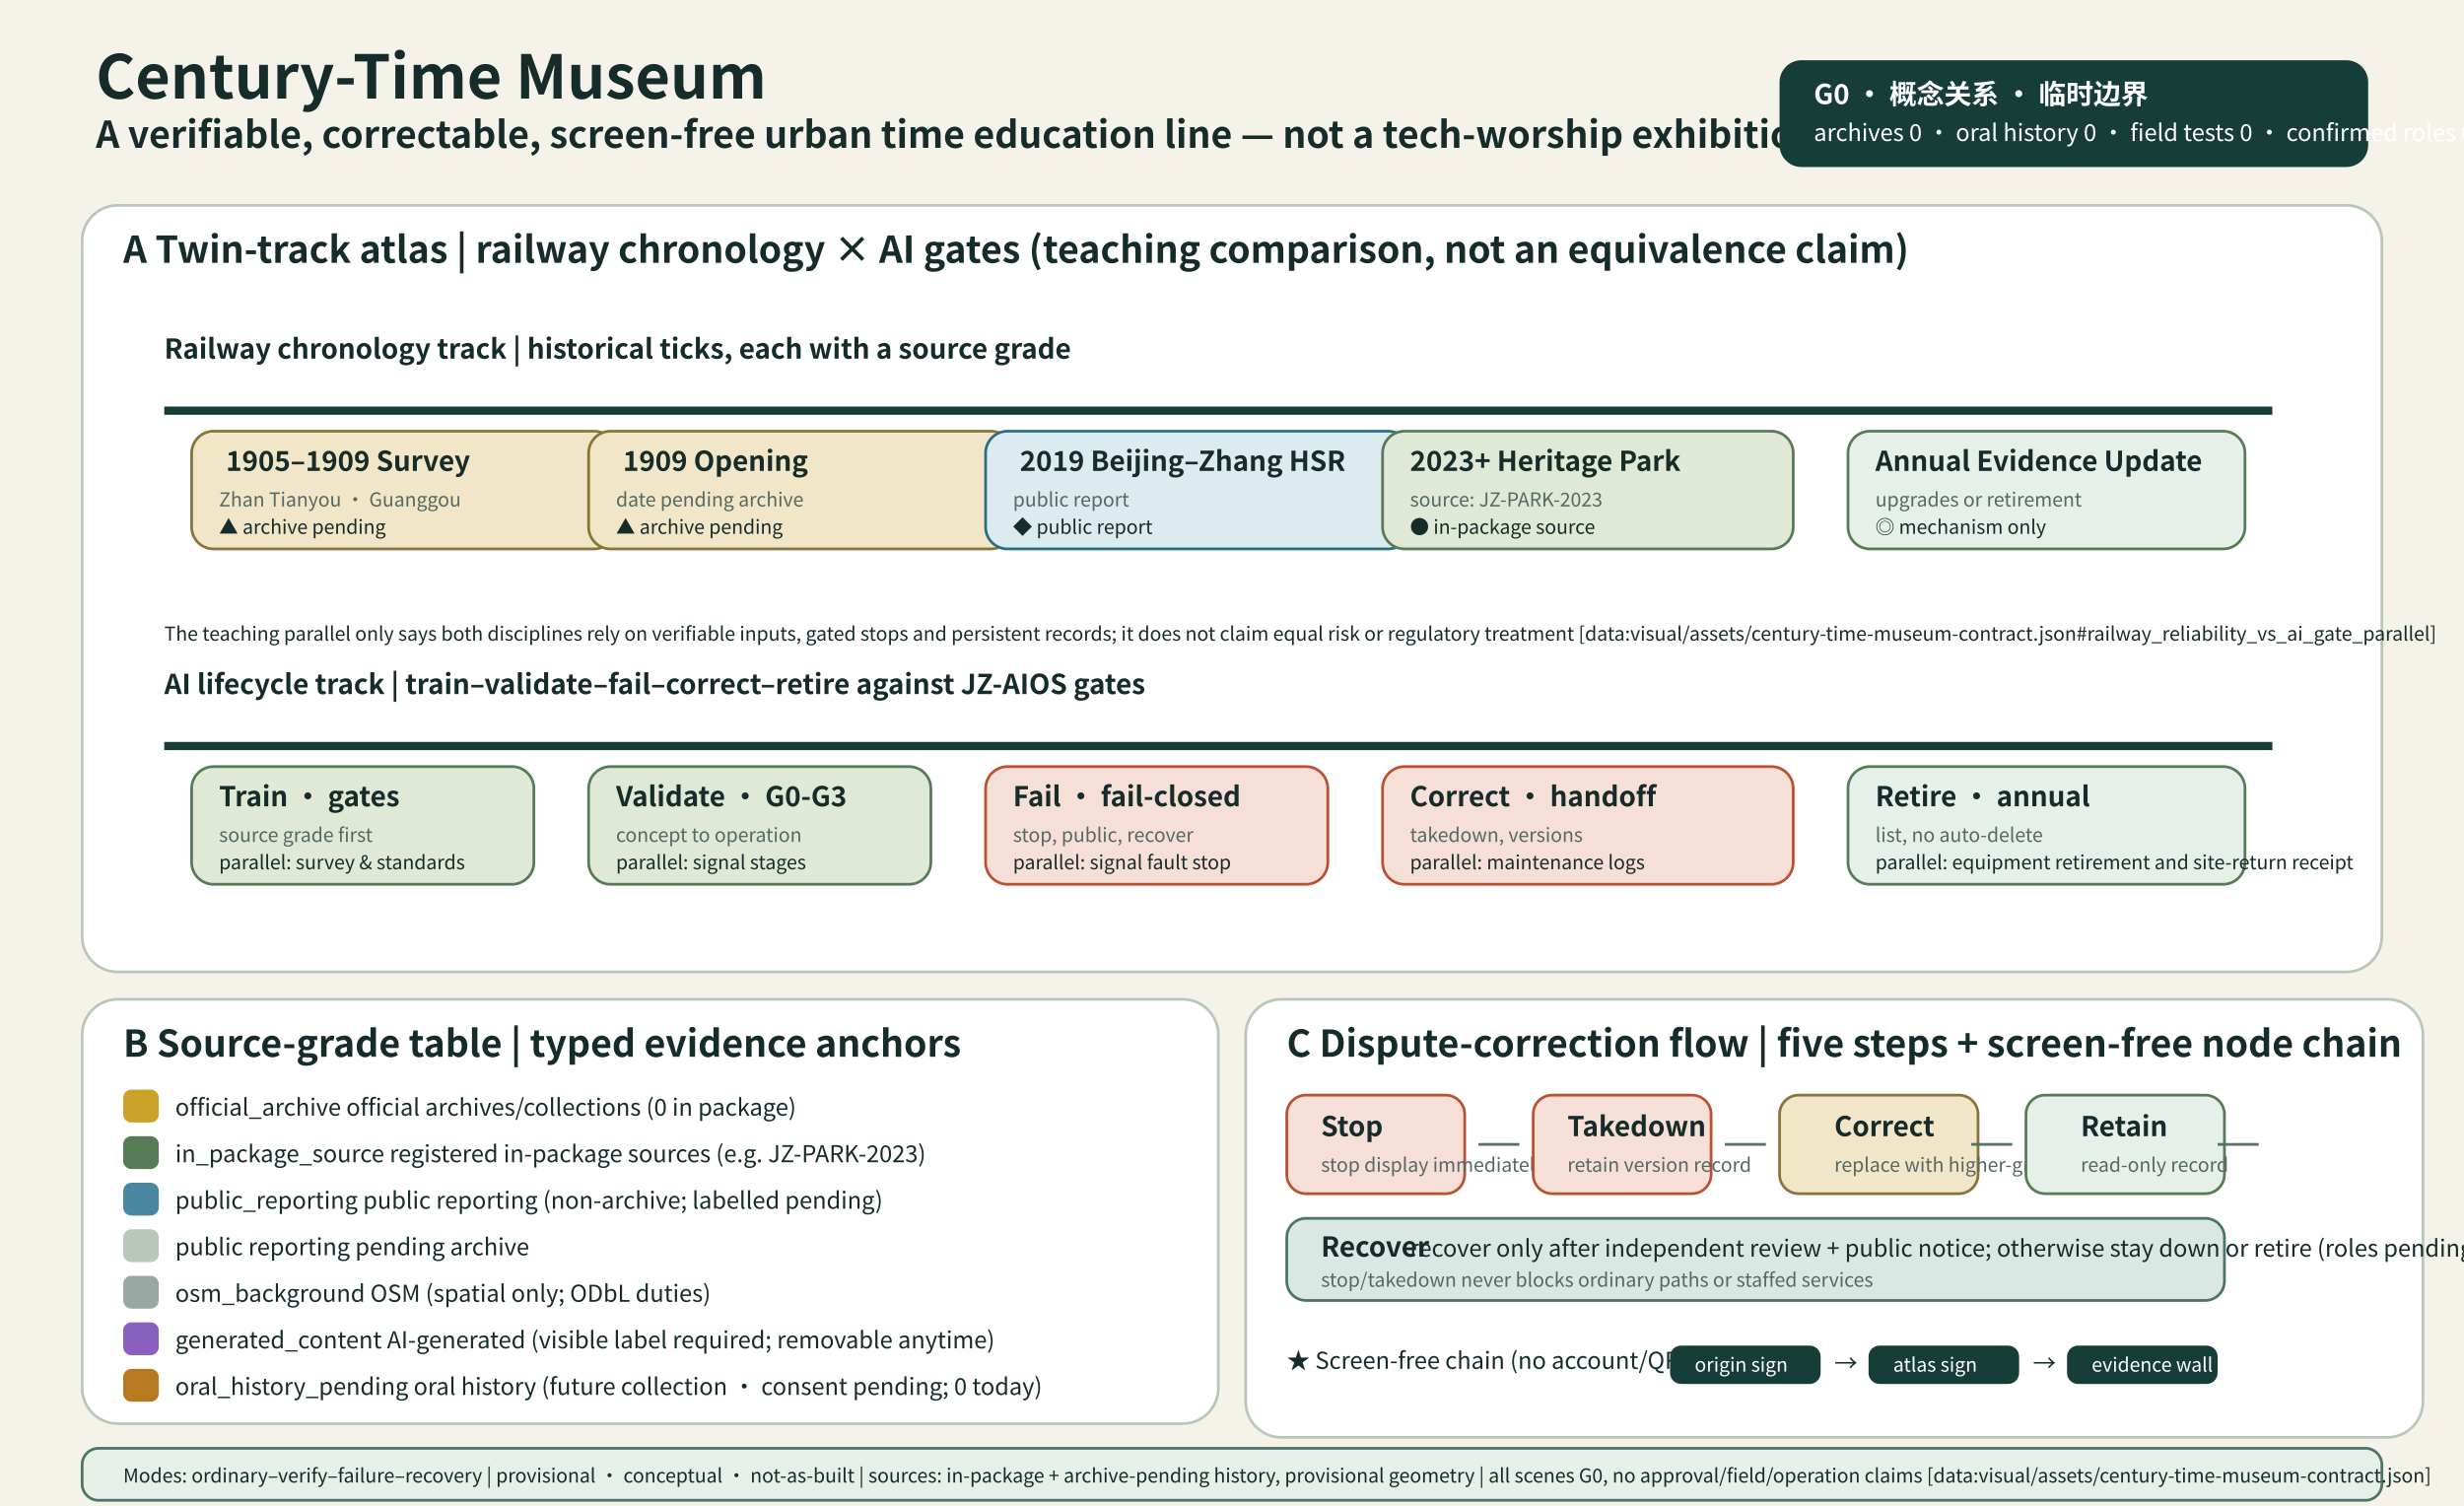
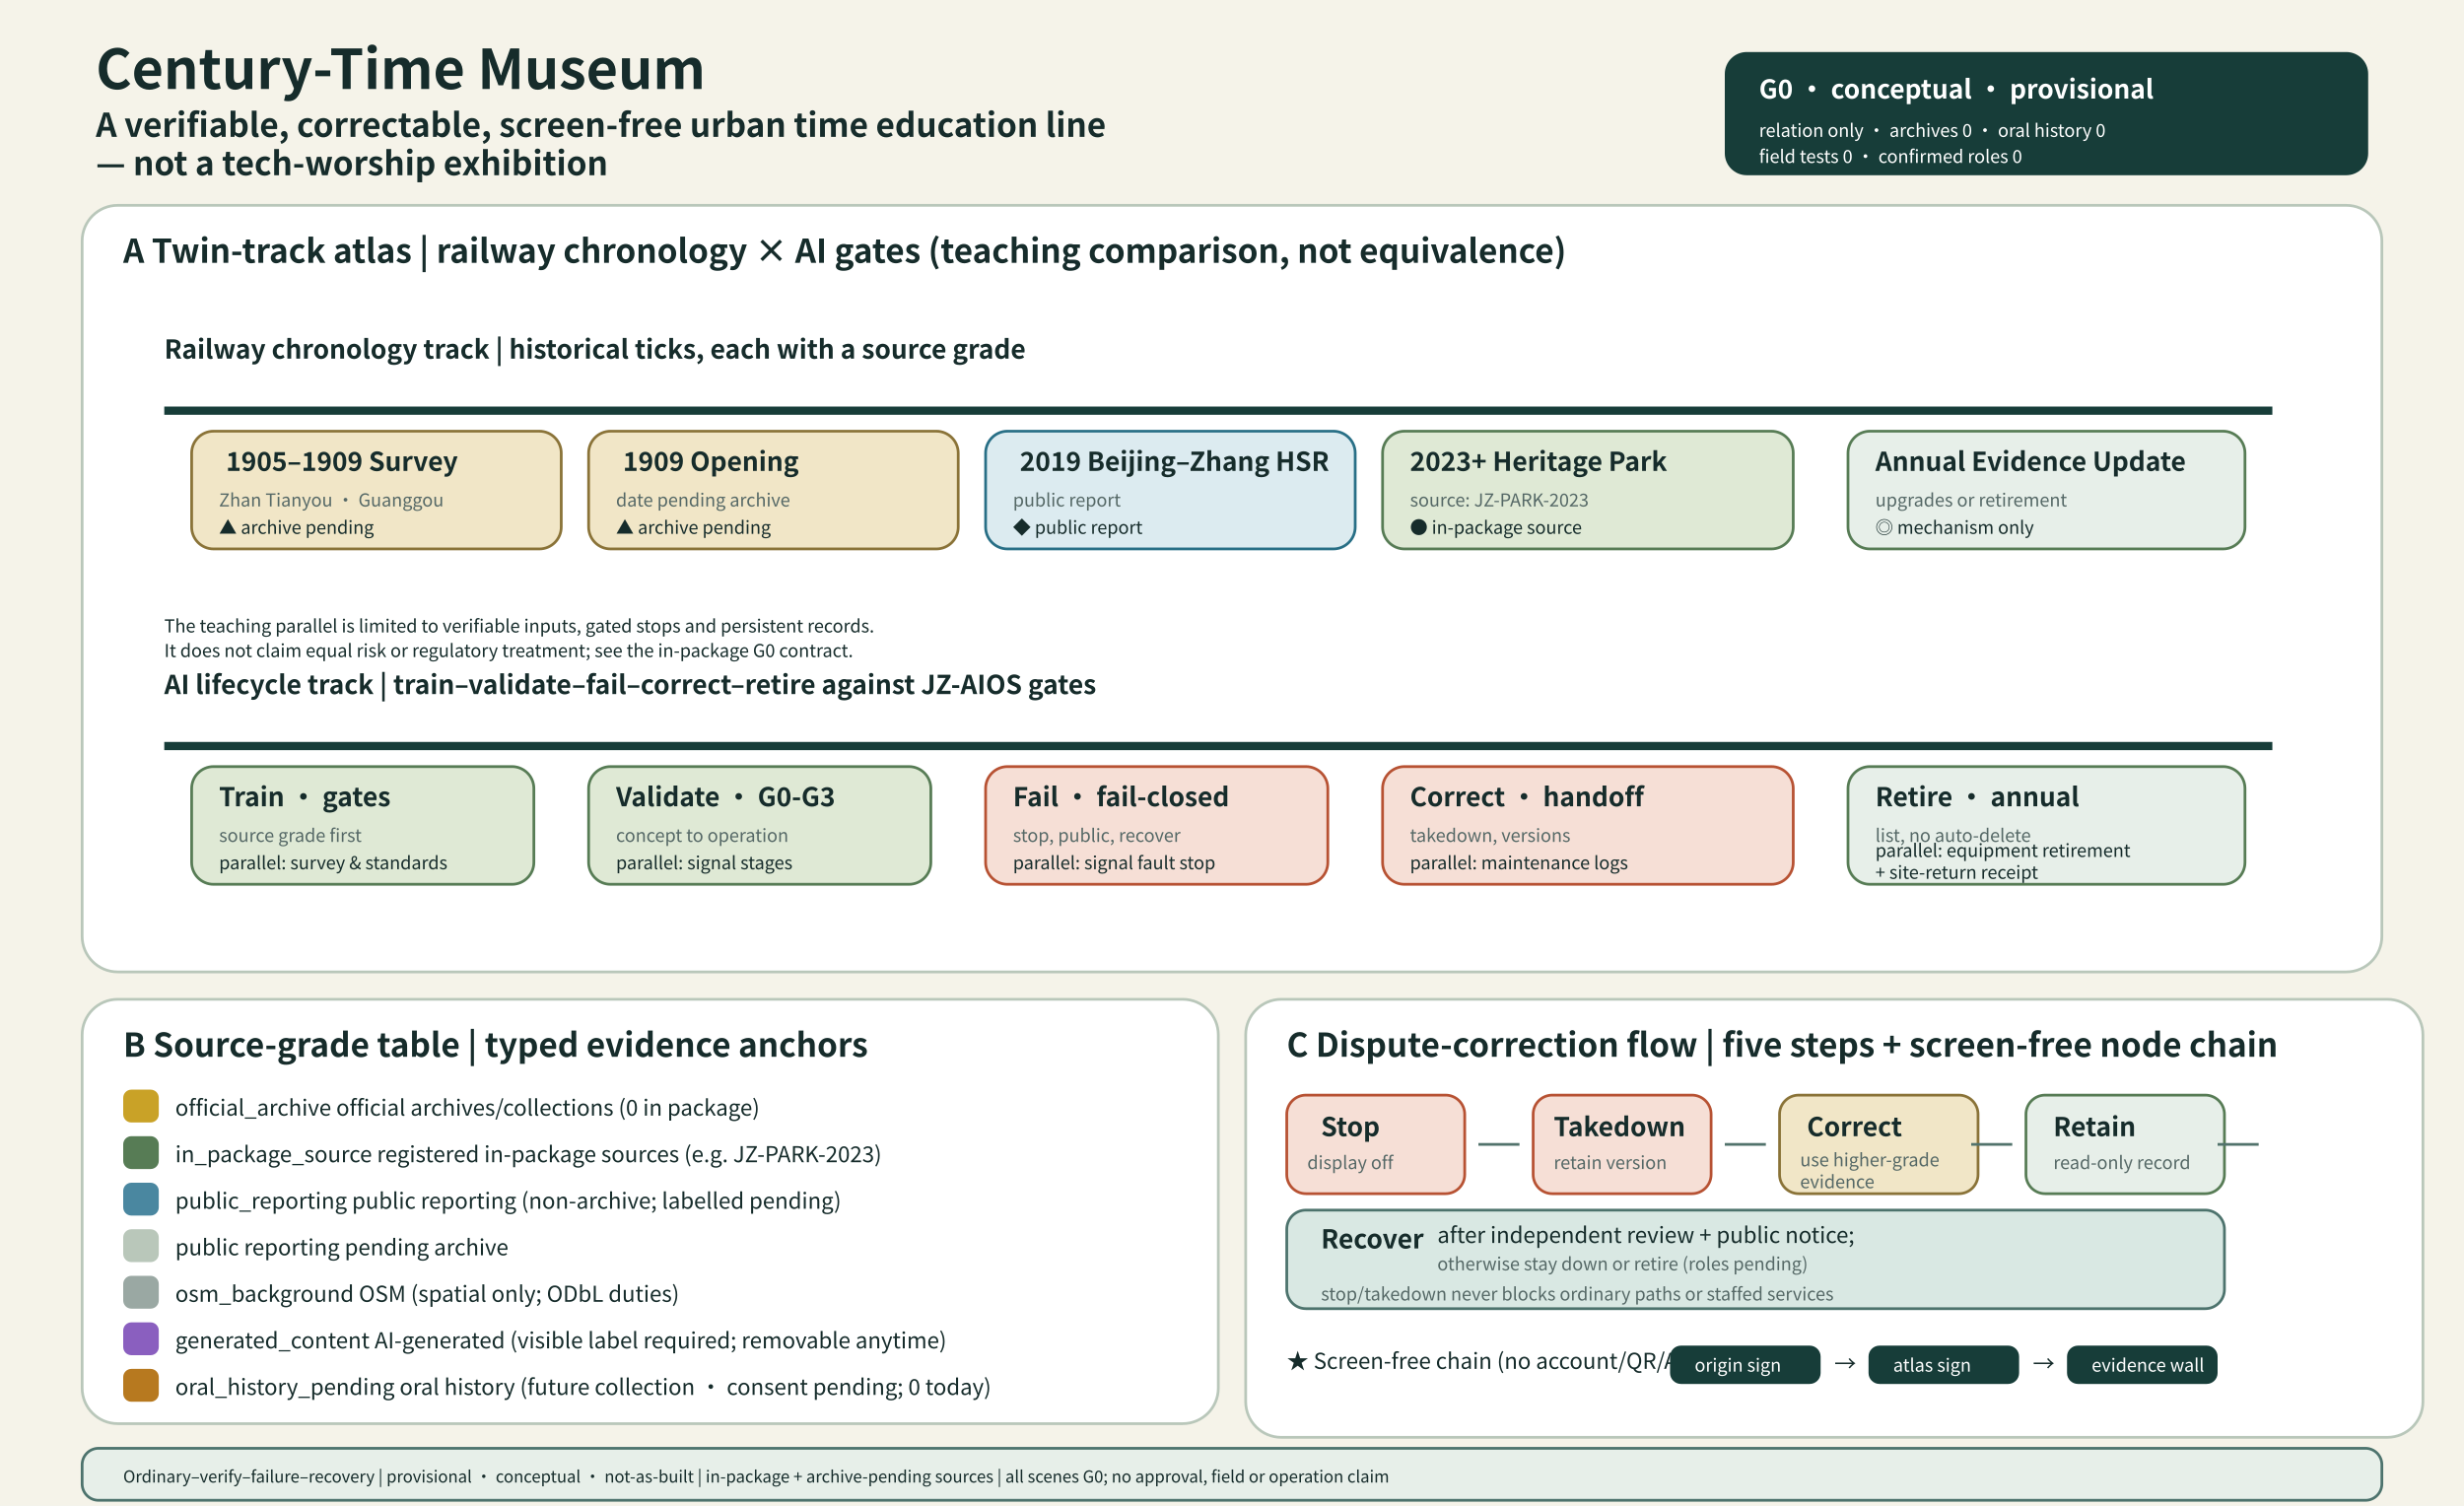
<svg xmlns="http://www.w3.org/2000/svg" width="1800" height="1100" viewBox="0 0 1800 1100" role="img" aria-labelledby="title desc">
  <rect width="1800" height="1100" fill="#f5f3e9" />
  <style>
    text{font-family:'Noto Sans CJK SC','Microsoft YaHei',Arial,sans-serif;fill:#162c2b}
-     .h1{font-size:44px;font-weight:700}.h2{font-size:27px;font-weight:700}.h3{font-size:20px;font-weight:700}.body{font-size:17px}.small{font-size:14px}.white{fill:#fff}.muted{fill:#556866}
+     .h1{font-size:40px;font-weight:700}.h2{font-size:24px;font-weight:700}.h3{font-size:19px;font-weight:700}.body{font-size:16px}.small{font-size:13px}.foot{font-size:12px}.white{fill:#fff}.muted{fill:#556866}
    .line{stroke:#173d39;stroke-width:6;fill:none}.thin{stroke:#52736c;stroke-width:2;fill:none}.dash{stroke:#286f86;stroke-width:5;stroke-dasharray:14 12;fill:none}
  </style>
-   <text x="70" y="72" class="h1">Century-Time Museum</text>
-   <text x="70" y="108" class="h2">A verifiable, correctable, screen-free urban time education line — not a tech-worship exhibition</text>
-   <rect x="1300" y="44" width="430" height="78" rx="16" fill="#173d39" />
-   <text x="1325" y="76" class="h3 white">G0 · 概念关系 · 临时边界</text>
-   <text x="1325" y="103" class="body white">archives 0 · oral history 0 · field tests 0 · confirmed roles 0</text>
+   <text x="70" y="65" class="h1">Century-Time Museum</text>
+   <text x="70" y="100" class="h2">A verifiable, correctable, screen-free urban time education line</text>
+   <text x="70" y="128" class="h2">— not a tech-worship exhibition</text>
+   <rect x="1260" y="38" width="470" height="90" rx="16" fill="#173d39" />
+   <text x="1285" y="72" class="h3 white">G0 · conceptual · provisional</text>
+   <text x="1285" y="100" class="small white">relation only · archives 0 · oral history 0</text>
+   <text x="1285" y="119" class="small white">field tests 0 · confirmed roles 0</text>
  <rect x="60" y="150" width="1680" height="560" rx="26" fill="#fff" stroke="#b9c7ba" stroke-width="2" />
-   <text x="90" y="192" class="h2">A  Twin-track atlas | railway chronology × AI gates (teaching comparison, not an equivalence claim)</text>
+   <text x="90" y="192" class="h2">A  Twin-track atlas | railway chronology × AI gates (teaching comparison, not equivalence)</text>
  <path d="M120 300 H1660" class="line" />
  <text x="120" y="262" class="h3">Railway chronology track | historical ticks, each with a source grade</text>
  <g>
-     <rect x="140" y="315" width="310" height="86" rx="16" fill="#f1e6c7" stroke="#8a7338" stroke-width="2" />
+     <rect x="140" y="315" width="270" height="86" rx="16" fill="#f1e6c7" stroke="#8a7338" stroke-width="2" />
    <text x="165" y="344" class="h3">1905–1909 Survey</text>
    <text x="160" y="370" class="small muted">Zhan Tianyou · Guanggou</text>
    <text x="160" y="390" class="small" fill="#8a7338">▲ archive pending</text>
-     <rect x="430" y="315" width="310" height="86" rx="16" fill="#f1e6c7" stroke="#8a7338" stroke-width="2" />
+     <rect x="430" y="315" width="270" height="86" rx="16" fill="#f1e6c7" stroke="#8a7338" stroke-width="2" />
    <text x="455" y="344" class="h3">1909 Opening</text>
    <text x="450" y="370" class="small muted">date pending archive</text>
    <text x="450" y="390" class="small" fill="#8a7338">▲ archive pending</text>
-     <rect x="720" y="315" width="310" height="86" rx="16" fill="#dcebf0" stroke="#286f86" stroke-width="2" />
+     <rect x="720" y="315" width="270" height="86" rx="16" fill="#dcebf0" stroke="#286f86" stroke-width="2" />
    <text x="745" y="344" class="h3">2019 Beijing–Zhang HSR</text>
    <text x="740" y="370" class="small muted">public report</text>
    <text x="740" y="390" class="small" fill="#286f86">◆ public report</text>
    <rect x="1010" y="315" width="300" height="86" rx="16" fill="#dfe9d5" stroke="#577c55" stroke-width="2" />
    <text x="1030" y="344" class="h3">2023+ Heritage Park</text>
    <text x="1030" y="370" class="small muted">source: JZ-PARK-2023</text>
    <text x="1030" y="390" class="small" fill="#577c55">● in-package source</text>
    <rect x="1350" y="315" width="290" height="86" rx="16" fill="#e7efe9" stroke="#577c55" stroke-width="2" />
    <text x="1370" y="344" class="h3">Annual Evidence Update</text>
    <text x="1370" y="370" class="small muted">upgrades or retirement</text>
    <text x="1370" y="390" class="small" fill="#577c55">◎ mechanism only</text>
  </g>
  <path d="M120 545 H1660" class="line" />
  <text x="120" y="507" class="h3">AI lifecycle track | train–validate–fail–correct–retire against JZ-AIOS gates</text>
  <g>
    <rect x="140" y="560" width="250" height="86" rx="16" fill="#dfe9d5" stroke="#577c55" stroke-width="2" />
    <text x="160" y="589" class="h3">Train · gates</text>
    <text x="160" y="615" class="small muted">source grade first</text>
    <text x="160" y="635" class="small" fill="#577c55">parallel: survey &amp; standards</text>
    <rect x="430" y="560" width="250" height="86" rx="16" fill="#dfe9d5" stroke="#577c55" stroke-width="2" />
    <text x="450" y="589" class="h3">Validate · G0-G3</text>
    <text x="450" y="615" class="small muted">concept to operation</text>
    <text x="450" y="635" class="small" fill="#577c55">parallel: signal stages</text>
    <rect x="720" y="560" width="250" height="86" rx="16" fill="#f6dfd6" stroke="#b75233" stroke-width="2" />
    <text x="740" y="589" class="h3">Fail · fail-closed</text>
    <text x="740" y="615" class="small muted">stop, public, recover</text>
    <text x="740" y="635" class="small" fill="#b75233">parallel: signal fault stop</text>
    <rect x="1010" y="560" width="300" height="86" rx="16" fill="#f6dfd6" stroke="#b75233" stroke-width="2" />
    <text x="1030" y="589" class="h3">Correct · handoff</text>
    <text x="1030" y="615" class="small muted">takedown, versions</text>
    <text x="1030" y="635" class="small" fill="#b75233">parallel: maintenance logs</text>
    <rect x="1350" y="560" width="290" height="86" rx="16" fill="#e7efe9" stroke="#577c55" stroke-width="2" />
    <text x="1370" y="589" class="h3">Retire · annual</text>
    <text x="1370" y="615" class="small muted">list, no auto-delete</text>
-     <text x="1370" y="635" class="small" fill="#577c55">parallel: equipment retirement and site-return receipt</text>
+     <text x="1370" y="626" class="small" fill="#577c55">parallel: equipment retirement</text>
+     <text x="1370" y="642" class="small" fill="#577c55">+ site-return receipt</text>
  </g>
-   <text x="120" y="468" class="small" fill="#556866">The teaching parallel only says both disciplines rely on verifiable inputs, gated stops and persistent records; it does not claim equal risk or regulatory treatment [data:visual/assets/century-time-museum-contract.json#railway_reliability_vs_ai_gate_parallel]</text>
+   <text x="120" y="462" class="small" fill="#556866">The teaching parallel is limited to verifiable inputs, gated stops and persistent records.</text>
+   <text x="120" y="480" class="small" fill="#556866">It does not claim equal risk or regulatory treatment; see the in-package G0 contract.</text>
  <rect x="60" y="730" width="830" height="310" rx="26" fill="#fff" stroke="#b9c7ba" stroke-width="2" />
  <text x="90" y="772" class="h2">B  Source-grade table | typed evidence anchors</text>
  <g>
    <rect x="90" y="796" width="26" height="24" rx="6" fill="#c9a227" />
    <text x="128" y="815" class="body">official_archive official archives/collections (0 in package)</text>
    <rect x="90" y="830" width="26" height="24" rx="6" fill="#577c55" />
    <text x="128" y="849" class="body">in_package_source registered in-package sources (e.g. JZ-PARK-2023)</text>
    <rect x="90" y="864" width="26" height="24" rx="6" fill="#4a87a0" />
    <text x="128" y="883" class="body">public_reporting public reporting (non-archive; labelled pending)</text>
    <rect x="90" y="898" width="26" height="24" rx="6" fill="#b9c7ba" />
    <text x="128" y="917" class="body">public reporting pending archive</text>
    <rect x="90" y="932" width="26" height="24" rx="6" fill="#9aa8a3" />
    <text x="128" y="951" class="body">osm_background OSM (spatial only; ODbL duties)</text>
    <rect x="90" y="966" width="26" height="24" rx="6" fill="#8a5fbf" />
    <text x="128" y="985" class="body">generated_content AI-generated (visible label required; removable anytime)</text>
    <rect x="90" y="1000" width="26" height="24" rx="6" fill="#b7791f" />
    <text x="128" y="1019" class="body">oral_history_pending oral history (future collection · consent pending; 0 today)</text>
  </g>
  <rect x="910" y="730" width="860" height="320" rx="26" fill="#fff" stroke="#b9c7ba" stroke-width="2" />
  <text x="940" y="772" class="h2">C  Dispute-correction flow | five steps + screen-free node chain</text>
  <g>
    <rect x="940" y="800" width="130" height="72" rx="14" fill="#f6dfd6" stroke="#b75233" stroke-width="2" />
    <text x="965" y="830" class="h3">Stop</text>
-     <text x="965" y="856" class="small muted">stop display immediately</text>
+     <text x="955" y="854" class="small muted">display off</text>
    <path d="M1080 836 H1110" class="thin" />
    <rect x="1120" y="800" width="130" height="72" rx="14" fill="#f6dfd6" stroke="#b75233" stroke-width="2" />
-     <text x="1145" y="830" class="h3">Takedown</text>
-     <text x="1145" y="856" class="small muted">retain version record</text>
+     <text x="1135" y="830" class="h3">Takedown</text>
+     <text x="1135" y="854" class="small muted">retain version</text>
    <path d="M1260 836 H1290" class="thin" />
    <rect x="1300" y="800" width="145" height="72" rx="14" fill="#f1e6c7" stroke="#8a7338" stroke-width="2" />
-     <text x="1340" y="830" class="h3">Correct</text>
-     <text x="1340" y="856" class="small muted">replace with higher-grade evidence</text>
+     <text x="1320" y="830" class="h3">Correct</text>
+     <text x="1315" y="852" class="small muted">use higher-grade</text>
+     <text x="1315" y="868" class="small muted">evidence</text>
    <path d="M1440 836 H1470" class="thin" />
    <rect x="1480" y="800" width="145" height="72" rx="14" fill="#e7efe9" stroke="#577c55" stroke-width="2" />
-     <text x="1520" y="830" class="h3">Retain</text>
-     <text x="1520" y="856" class="small muted">read-only record</text>
+     <text x="1500" y="830" class="h3">Retain</text>
+     <text x="1500" y="854" class="small muted">read-only record</text>
    <path d="M1620 836 H1650" class="thin" />
-     <rect x="940" y="890" width="685" height="60" rx="14" fill="#d9e8e3" stroke="#4d736d" stroke-width="2" />
-     <text x="965" y="918" class="h3">Recover</text>
-     <text x="1030" y="918" class="body">recover only after independent review + public notice; otherwise stay down or retire (roles pending)</text>
-     <text x="965" y="940" class="small muted">stop/takedown never blocks ordinary paths or staffed services</text>
+     <rect x="940" y="884" width="685" height="72" rx="14" fill="#d9e8e3" stroke="#4d736d" stroke-width="2" />
+     <text x="965" y="912" class="h3">Recover</text>
+     <text x="1050" y="908" class="body">after independent review + public notice;</text>
+     <text x="1050" y="928" class="small muted">otherwise stay down or retire (roles pending)</text>
+     <text x="965" y="950" class="small muted">stop/takedown never blocks ordinary paths or staffed services</text>
  </g>
  <g>
    <text x="940" y="1000" class="body">★ Screen-free chain (no account/QR/AI):</text>
    <rect x="1220" y="983" width="110" height="28" rx="8" fill="#173d39" />
    <text x="1238" y="1002" class="small white">origin sign</text>
    <text x="1340" y="1002" class="body">→</text>
    <rect x="1365" y="983" width="110" height="28" rx="8" fill="#173d39" />
    <text x="1383" y="1002" class="small white">atlas sign</text>
    <text x="1485" y="1002" class="body">→</text>
    <rect x="1510" y="983" width="110" height="28" rx="8" fill="#173d39" />
    <text x="1528" y="1002" class="small white">evidence wall</text>
  </g>
  <rect x="60" y="1058" width="1680" height="38" rx="12" fill="#e7efe9" stroke="#4d736d" stroke-width="2" />
-   <text x="90" y="1083" class="small">Modes: ordinary–verify–failure–recovery | provisional · conceptual · not-as-built | sources: in-package + archive-pending history, provisional geometry | all scenes G0, no approval/field/operation claims [data:visual/assets/century-time-museum-contract.json]</text>
+   <text x="90" y="1083" class="foot">Ordinary–verify–failure–recovery | provisional · conceptual · not-as-built | in-package + archive-pending sources | all scenes G0; no approval, field or operation claim</text>
</svg>
